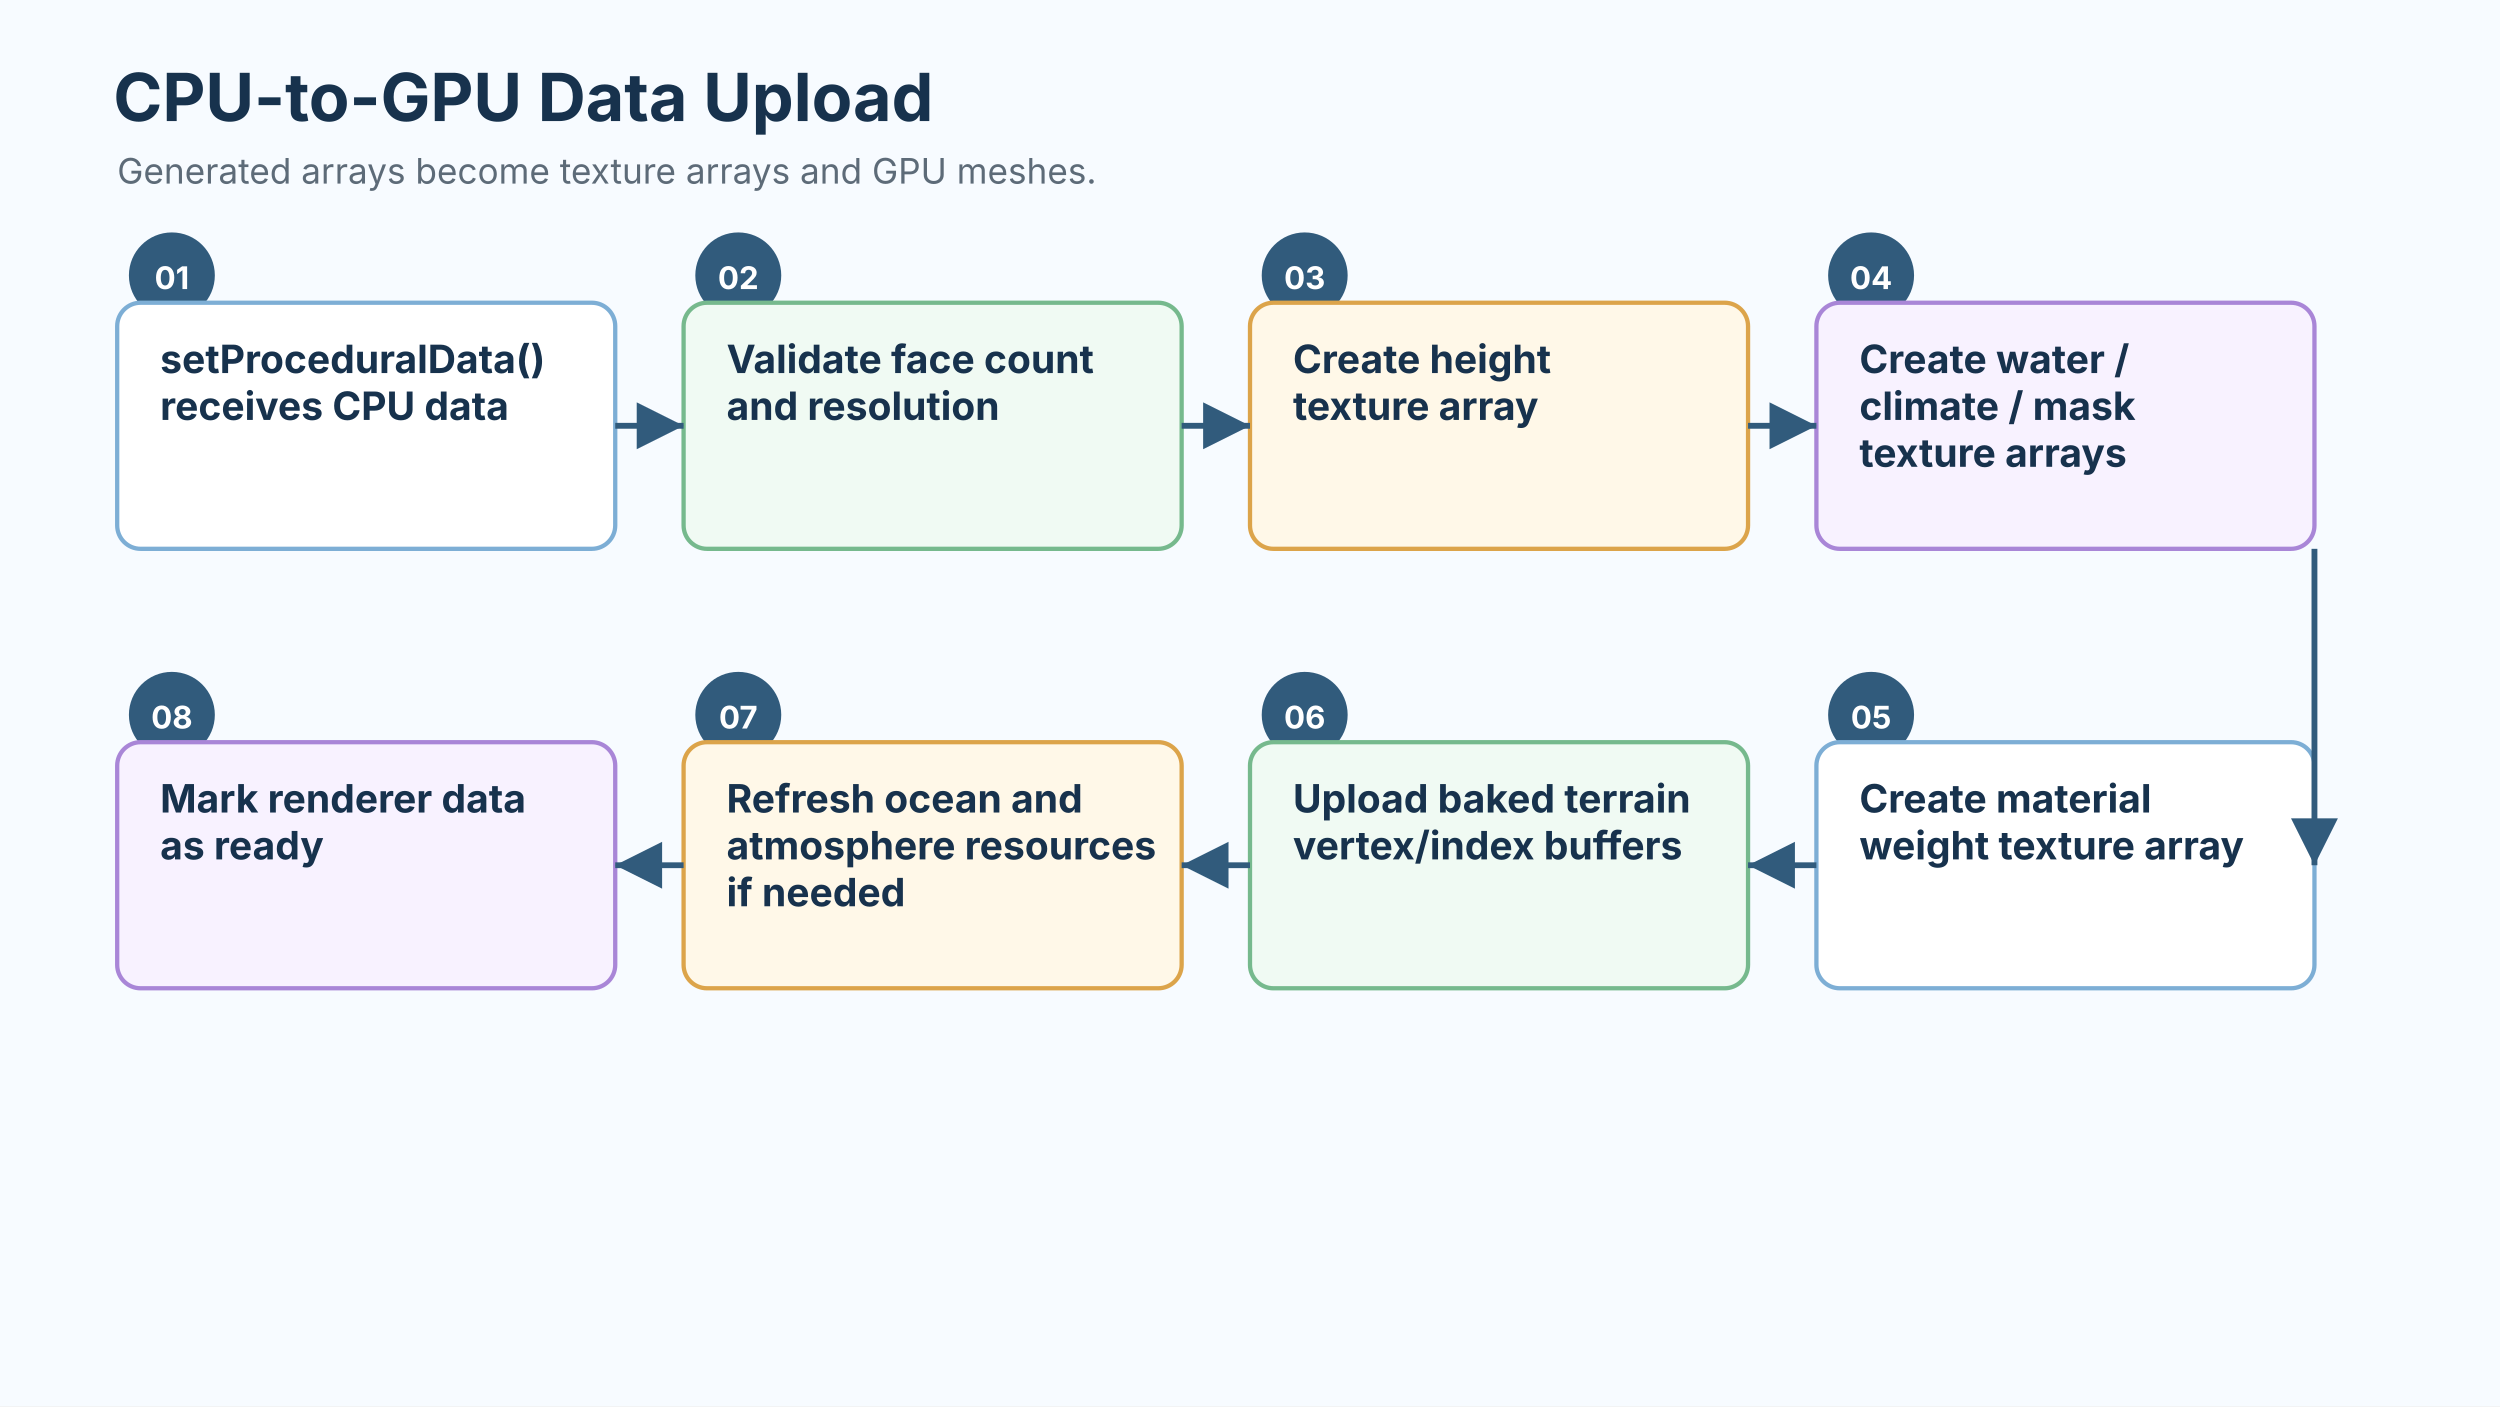
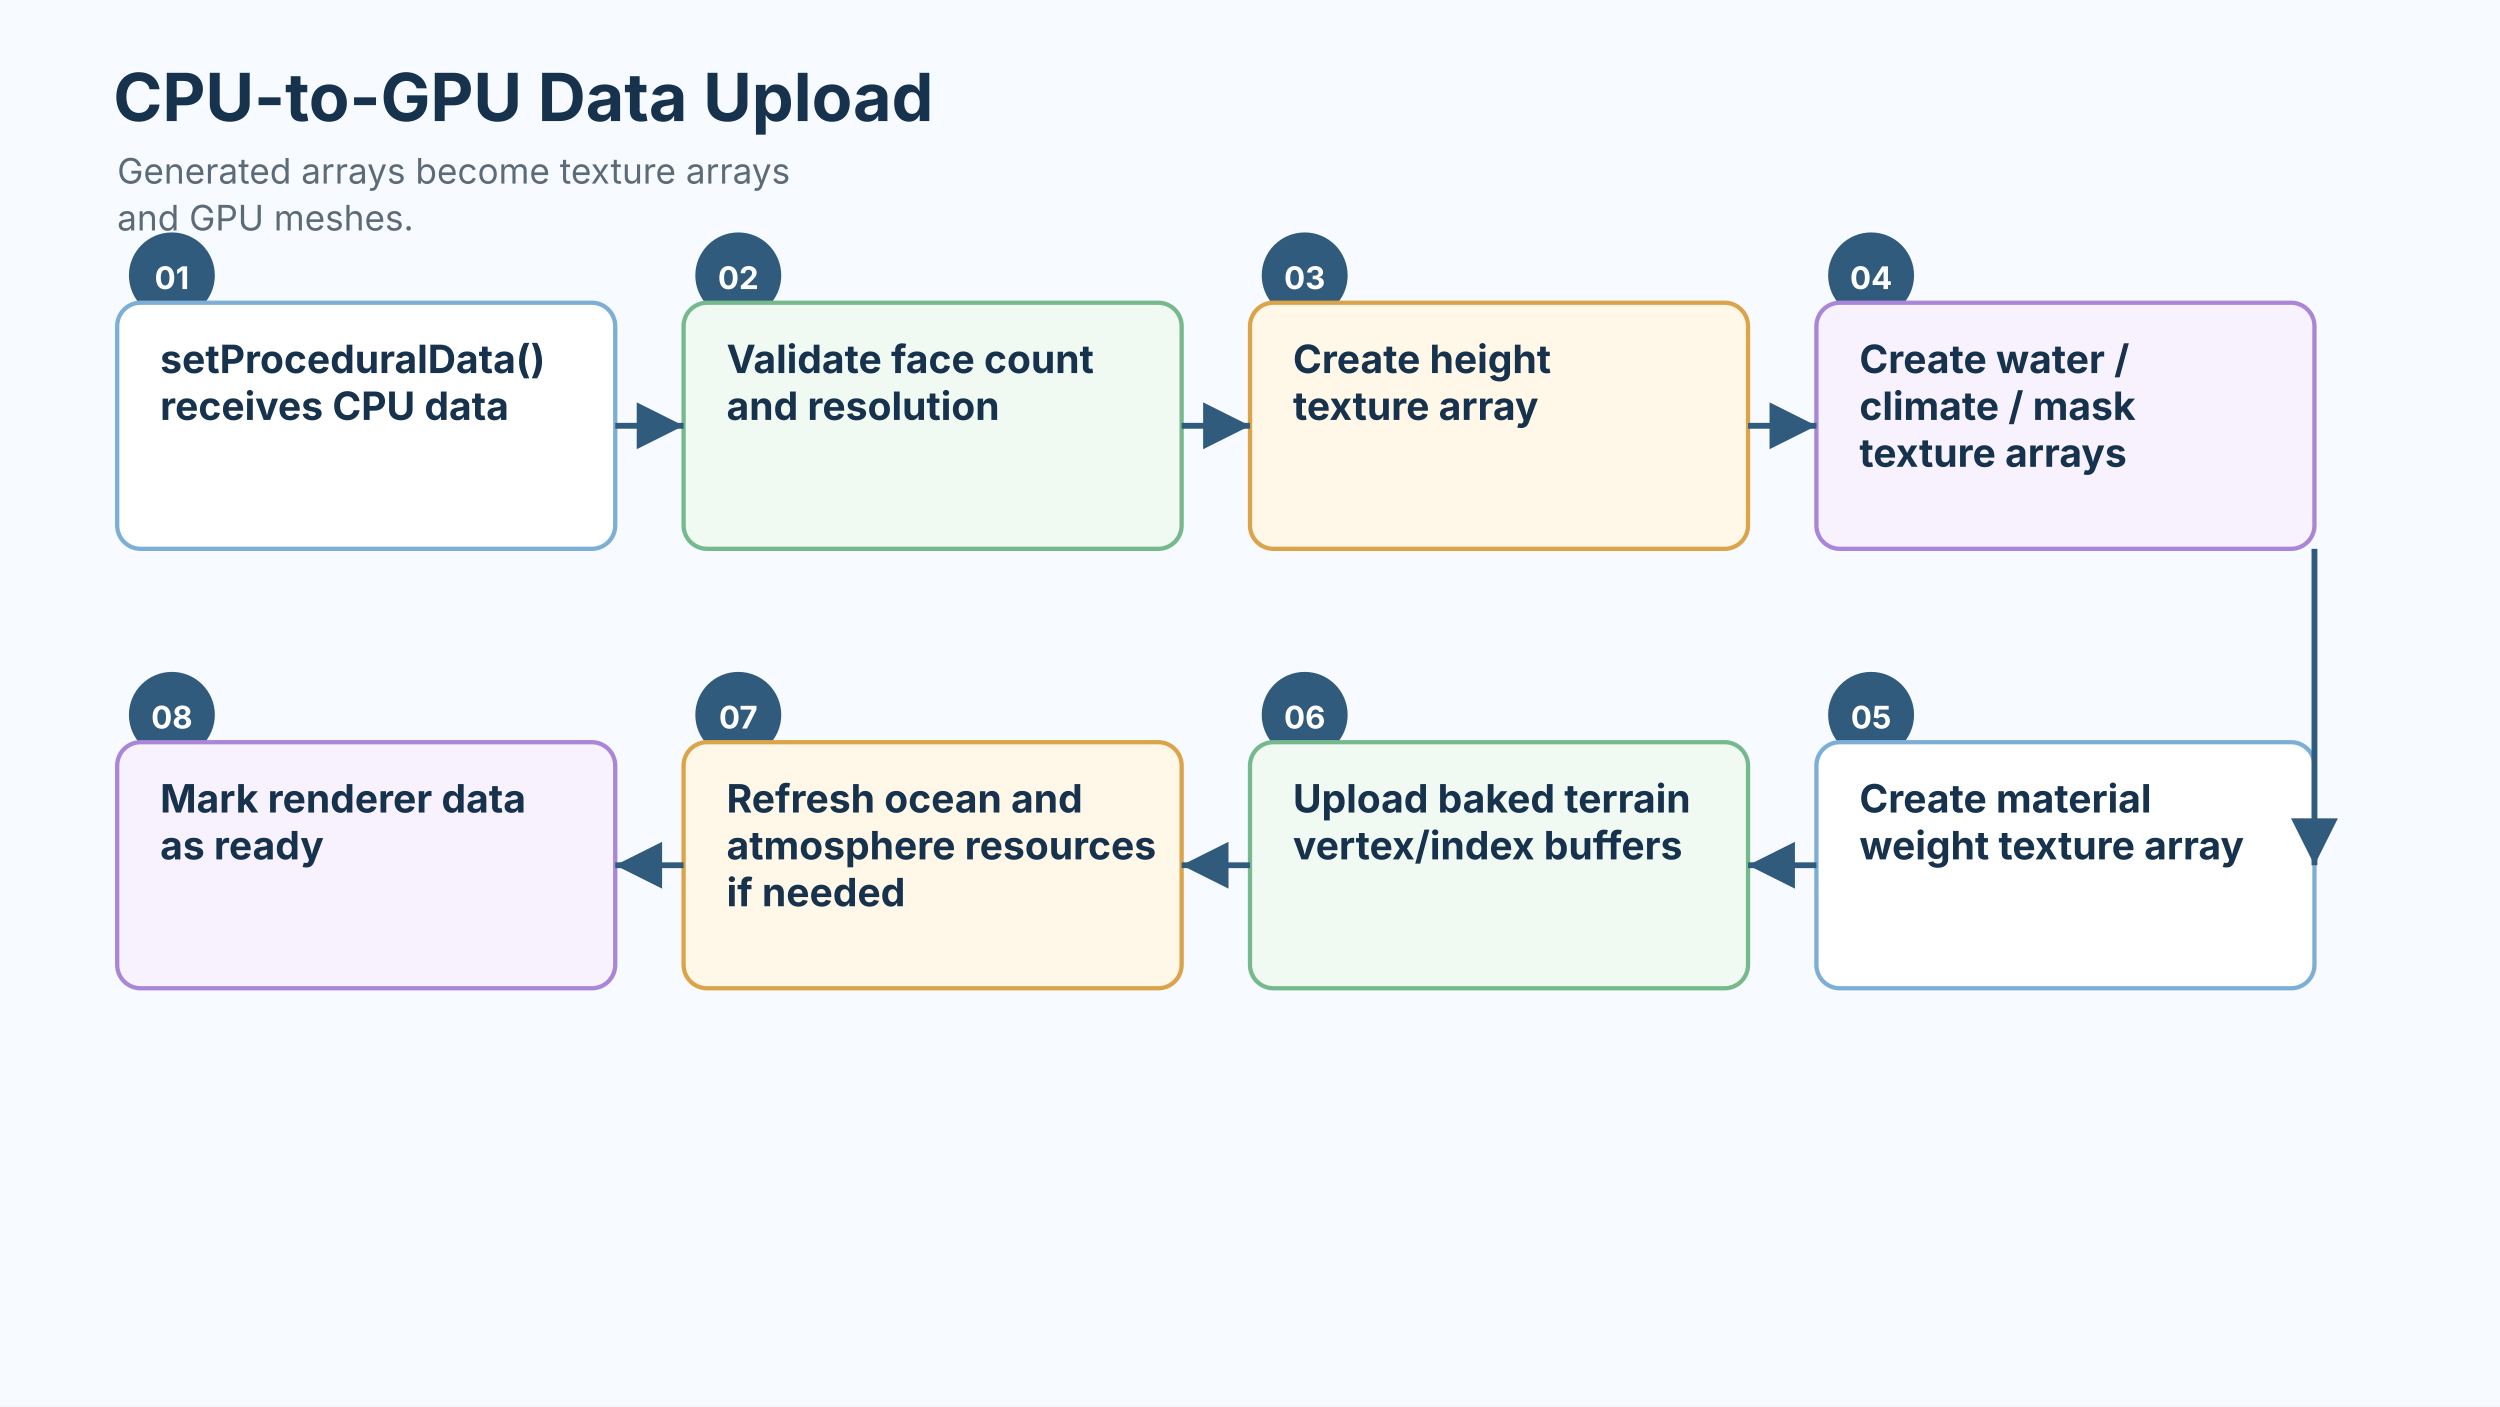
<svg xmlns="http://www.w3.org/2000/svg" width="1280" height="720" viewBox="0 0 1280 720" role="img" aria-labelledby="title desc">
  <defs>
    <marker id="arrow" markerWidth="12" markerHeight="12" refX="10" refY="6" orient="auto">
      <path d="M2,2 L10,6 L2,10 Z" fill="#315b7c" />
    </marker>
    <style>
      .bg{fill:#f7fbff}.title{font:700 34px Inter,Segoe UI,Arial,sans-serif;fill:#17324d}.sub{font:18px Inter,Segoe UI,Arial,sans-serif;fill:#5d6b78}
      .box{fill:#fff;stroke-width:2.2}.blue{stroke:#7daed5;fill:#ffffff}.green{stroke:#76b98d;fill:#f0faf3}.amber{stroke:#dca44a;fill:#fff8e8}.violet{stroke:#a986d7;fill:#f8f2ff}
      .label{font:700 20px Inter,Segoe UI,Arial,sans-serif;fill:#17324d}.small{font:16px Inter,Segoe UI,Arial,sans-serif;fill:#435464}.arrow{stroke:#315b7c;stroke-width:3;fill:none;marker-end:url(#arrow)}
      .numCircle{fill:#315b7c}.num{font:700 16px Inter,Segoe UI,Arial,sans-serif;fill:white}
    </style>
  </defs>
  <rect class="bg" width="1280" height="720" />
  <text class="title" x="58" y="62">CPU-to-GPU Data Upload</text>
-   <text class="sub" x="60" y="94" text-anchor="start">Generated arrays become texture arrays and GPU meshes.</text>
+   <text class="sub" x="60" y="94" text-anchor="start">Generated arrays become texture arrays</text>
+   <text class="sub" x="60" y="118" text-anchor="start">and GPU meshes.</text>
  <circle class="numCircle" cx="88" cy="141" r="22" />
  <text class="num" x="88" y="148" text-anchor="middle">01</text>
  <rect class="box blue" x="60" y="155" width="255" height="126" rx="12" />
  <text class="label" x="82" y="191" text-anchor="start">setProceduralData()</text>
  <text class="label" x="82" y="215" text-anchor="start">receives CPU data</text>
  <circle class="numCircle" cx="378" cy="141" r="22" />
  <text class="num" x="378" y="148" text-anchor="middle">02</text>
  <rect class="box green" x="350" y="155" width="255" height="126" rx="12" />
  <text class="label" x="372" y="191" text-anchor="start">Validate face count</text>
  <text class="label" x="372" y="215" text-anchor="start">and resolution</text>
  <path class="arrow" d="M315 218 C332 218, 332 218, 350 218" />
  <circle class="numCircle" cx="668" cy="141" r="22" />
  <text class="num" x="668" y="148" text-anchor="middle">03</text>
  <rect class="box amber" x="640" y="155" width="255" height="126" rx="12" />
  <text class="label" x="662" y="191" text-anchor="start">Create height</text>
  <text class="label" x="662" y="215" text-anchor="start">texture array</text>
  <path class="arrow" d="M605 218 C622 218, 622 218, 640 218" />
  <circle class="numCircle" cx="958" cy="141" r="22" />
  <text class="num" x="958" y="148" text-anchor="middle">04</text>
  <rect class="box violet" x="930" y="155" width="255" height="126" rx="12" />
  <text class="label" x="952" y="191" text-anchor="start">Create water /</text>
  <text class="label" x="952" y="215" text-anchor="start">climate / mask</text>
  <text class="label" x="952" y="239" text-anchor="start">texture arrays</text>
  <path class="arrow" d="M895 218 C912 218, 912 218, 930 218" />
  <circle class="numCircle" cx="958" cy="366" r="22" />
  <text class="num" x="958" y="373" text-anchor="middle">05</text>
  <rect class="box blue" x="930" y="380" width="255" height="126" rx="12" />
  <text class="label" x="952" y="416" text-anchor="start">Create material</text>
  <text class="label" x="952" y="440" text-anchor="start">weight texture array</text>
  <path class="arrow" d="M1185 281 L1185 338 L1185 338 L1185 443" />
  <circle class="numCircle" cx="668" cy="366" r="22" />
  <text class="num" x="668" y="373" text-anchor="middle">06</text>
  <rect class="box green" x="640" y="380" width="255" height="126" rx="12" />
  <text class="label" x="662" y="416" text-anchor="start">Upload baked terrain</text>
  <text class="label" x="662" y="440" text-anchor="start">vertex/index buffers</text>
  <path class="arrow" d="M930 443 C912 443, 912 443, 895 443" />
  <circle class="numCircle" cx="378" cy="366" r="22" />
  <text class="num" x="378" y="373" text-anchor="middle">07</text>
  <rect class="box amber" x="350" y="380" width="255" height="126" rx="12" />
  <text class="label" x="372" y="416" text-anchor="start">Refresh ocean and</text>
  <text class="label" x="372" y="440" text-anchor="start">atmosphere resources</text>
  <text class="label" x="372" y="464" text-anchor="start">if needed</text>
  <path class="arrow" d="M640 443 C622 443, 622 443, 605 443" />
  <circle class="numCircle" cx="88" cy="366" r="22" />
  <text class="num" x="88" y="373" text-anchor="middle">08</text>
  <rect class="box violet" x="60" y="380" width="255" height="126" rx="12" />
  <text class="label" x="82" y="416" text-anchor="start">Mark renderer data</text>
  <text class="label" x="82" y="440" text-anchor="start">as ready</text>
  <path class="arrow" d="M350 443 C332 443, 332 443, 315 443" />
</svg>
